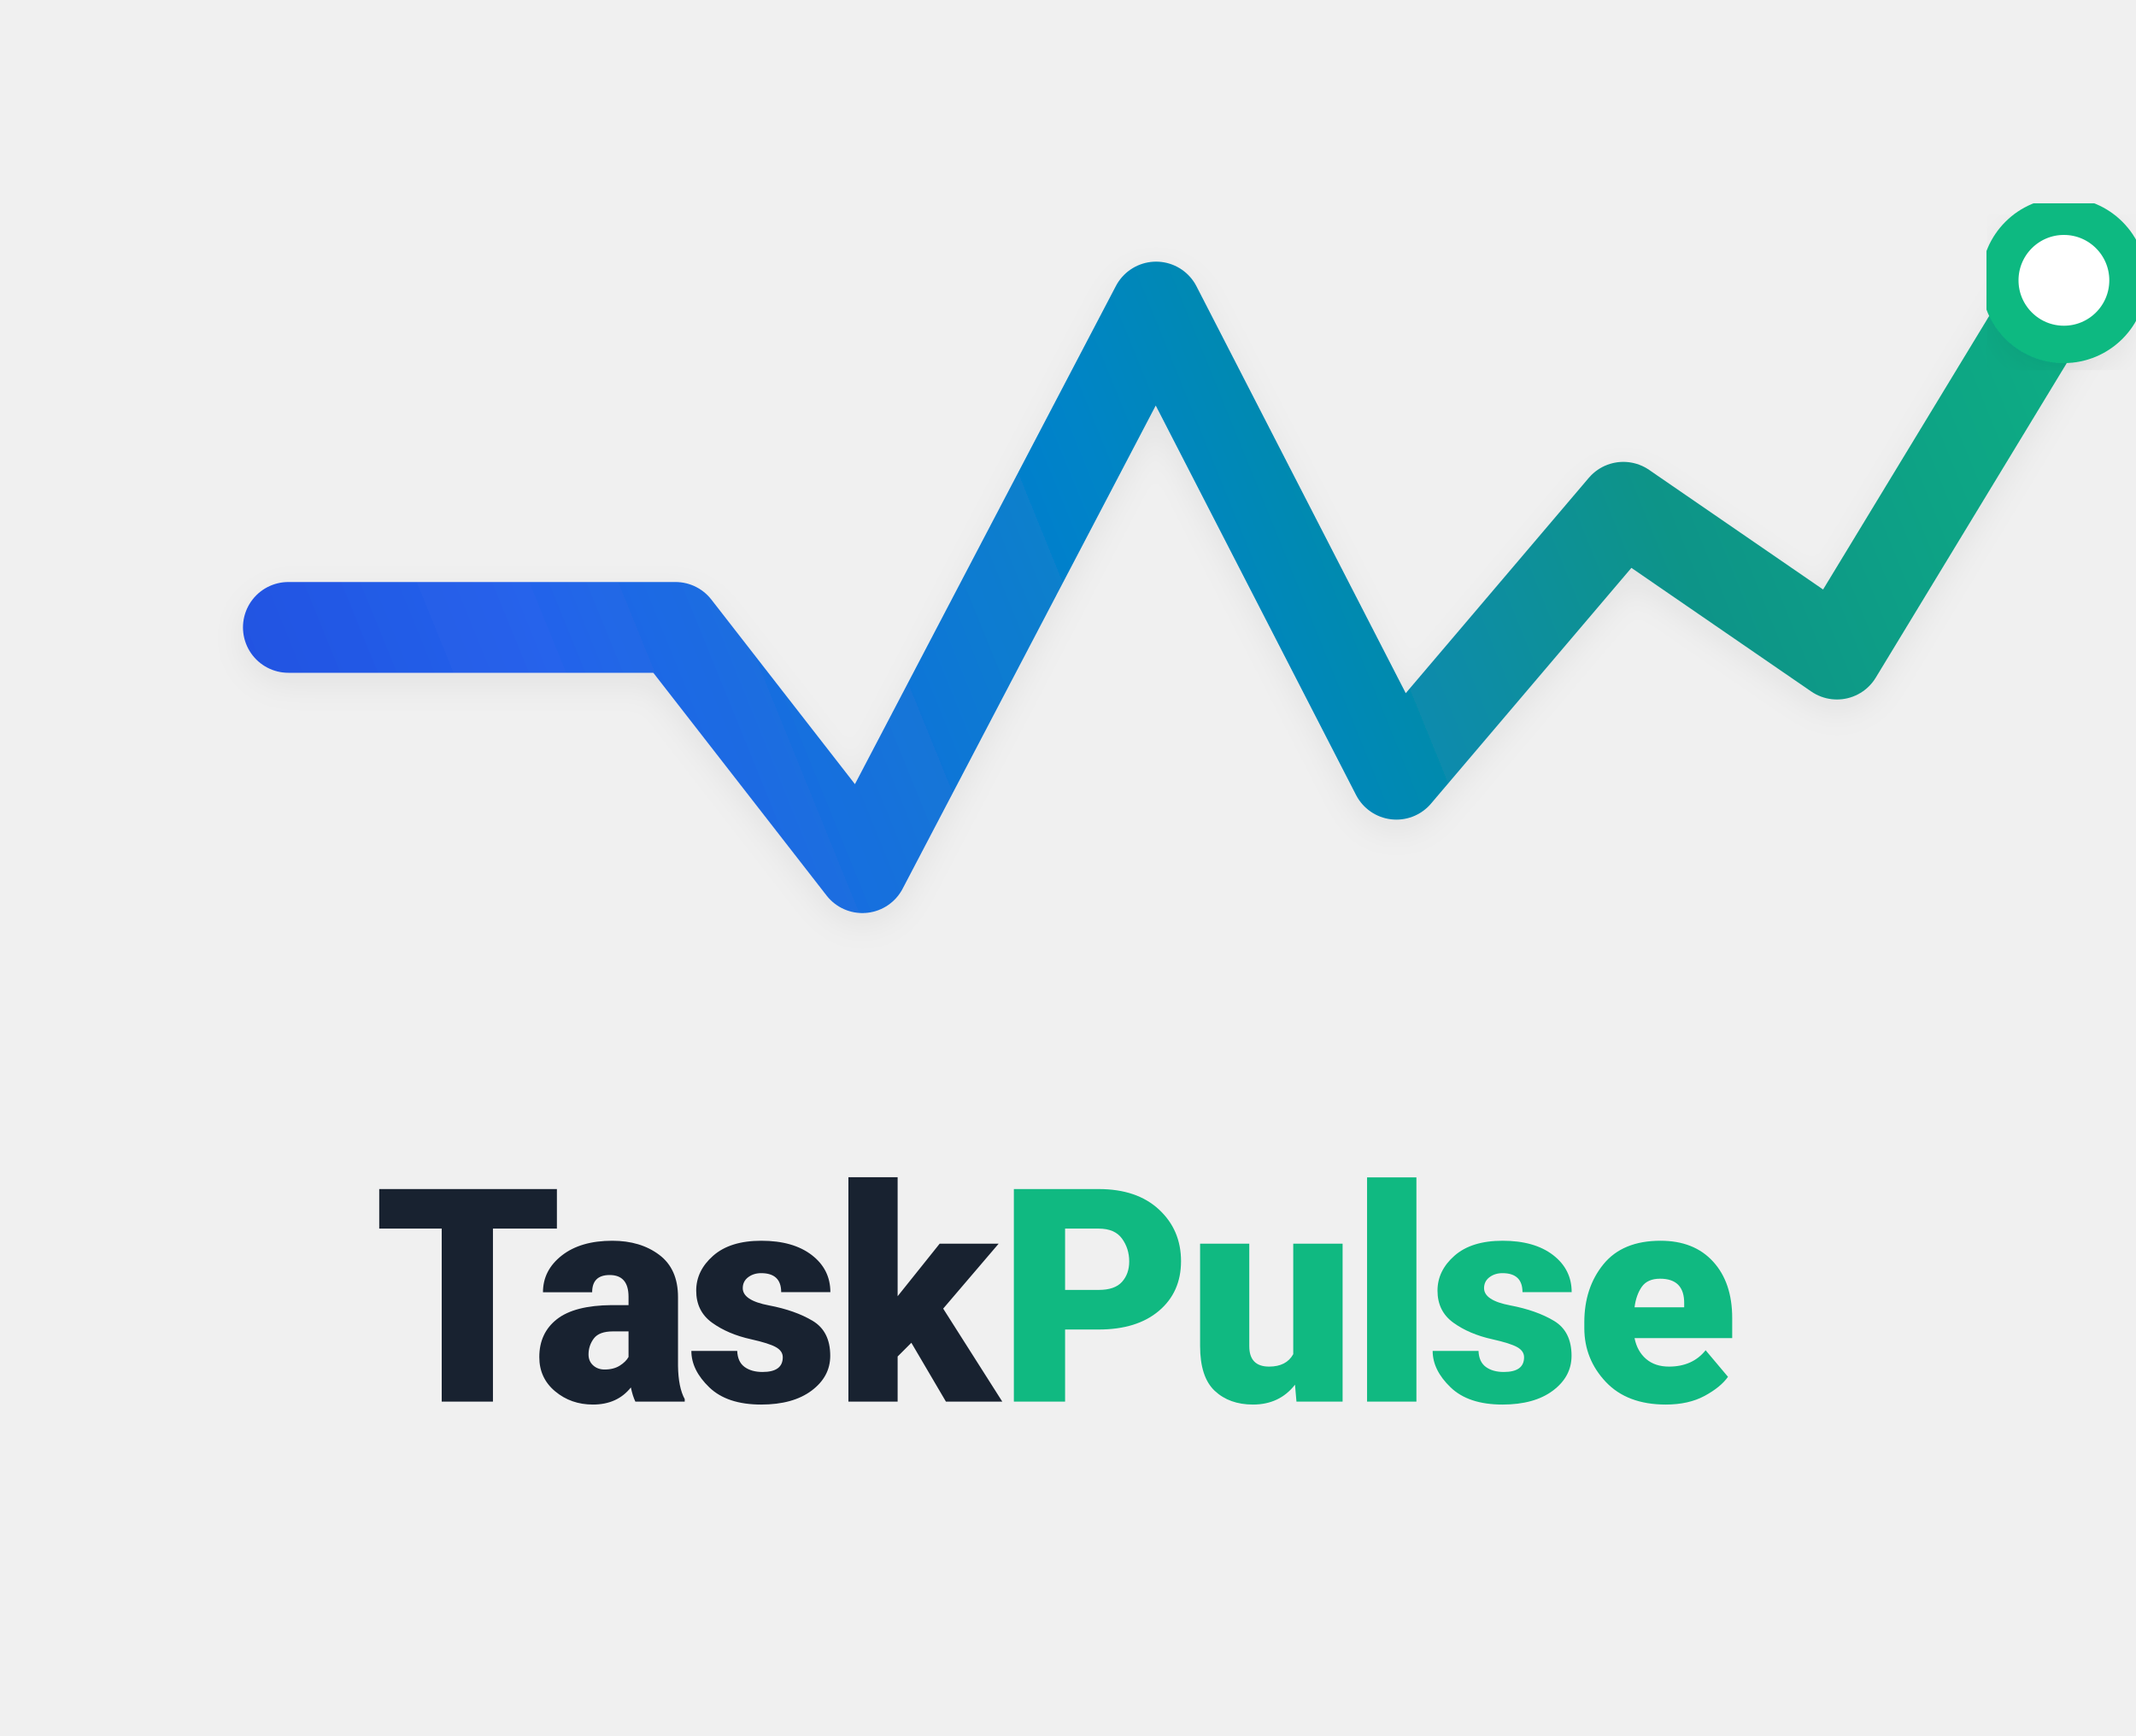
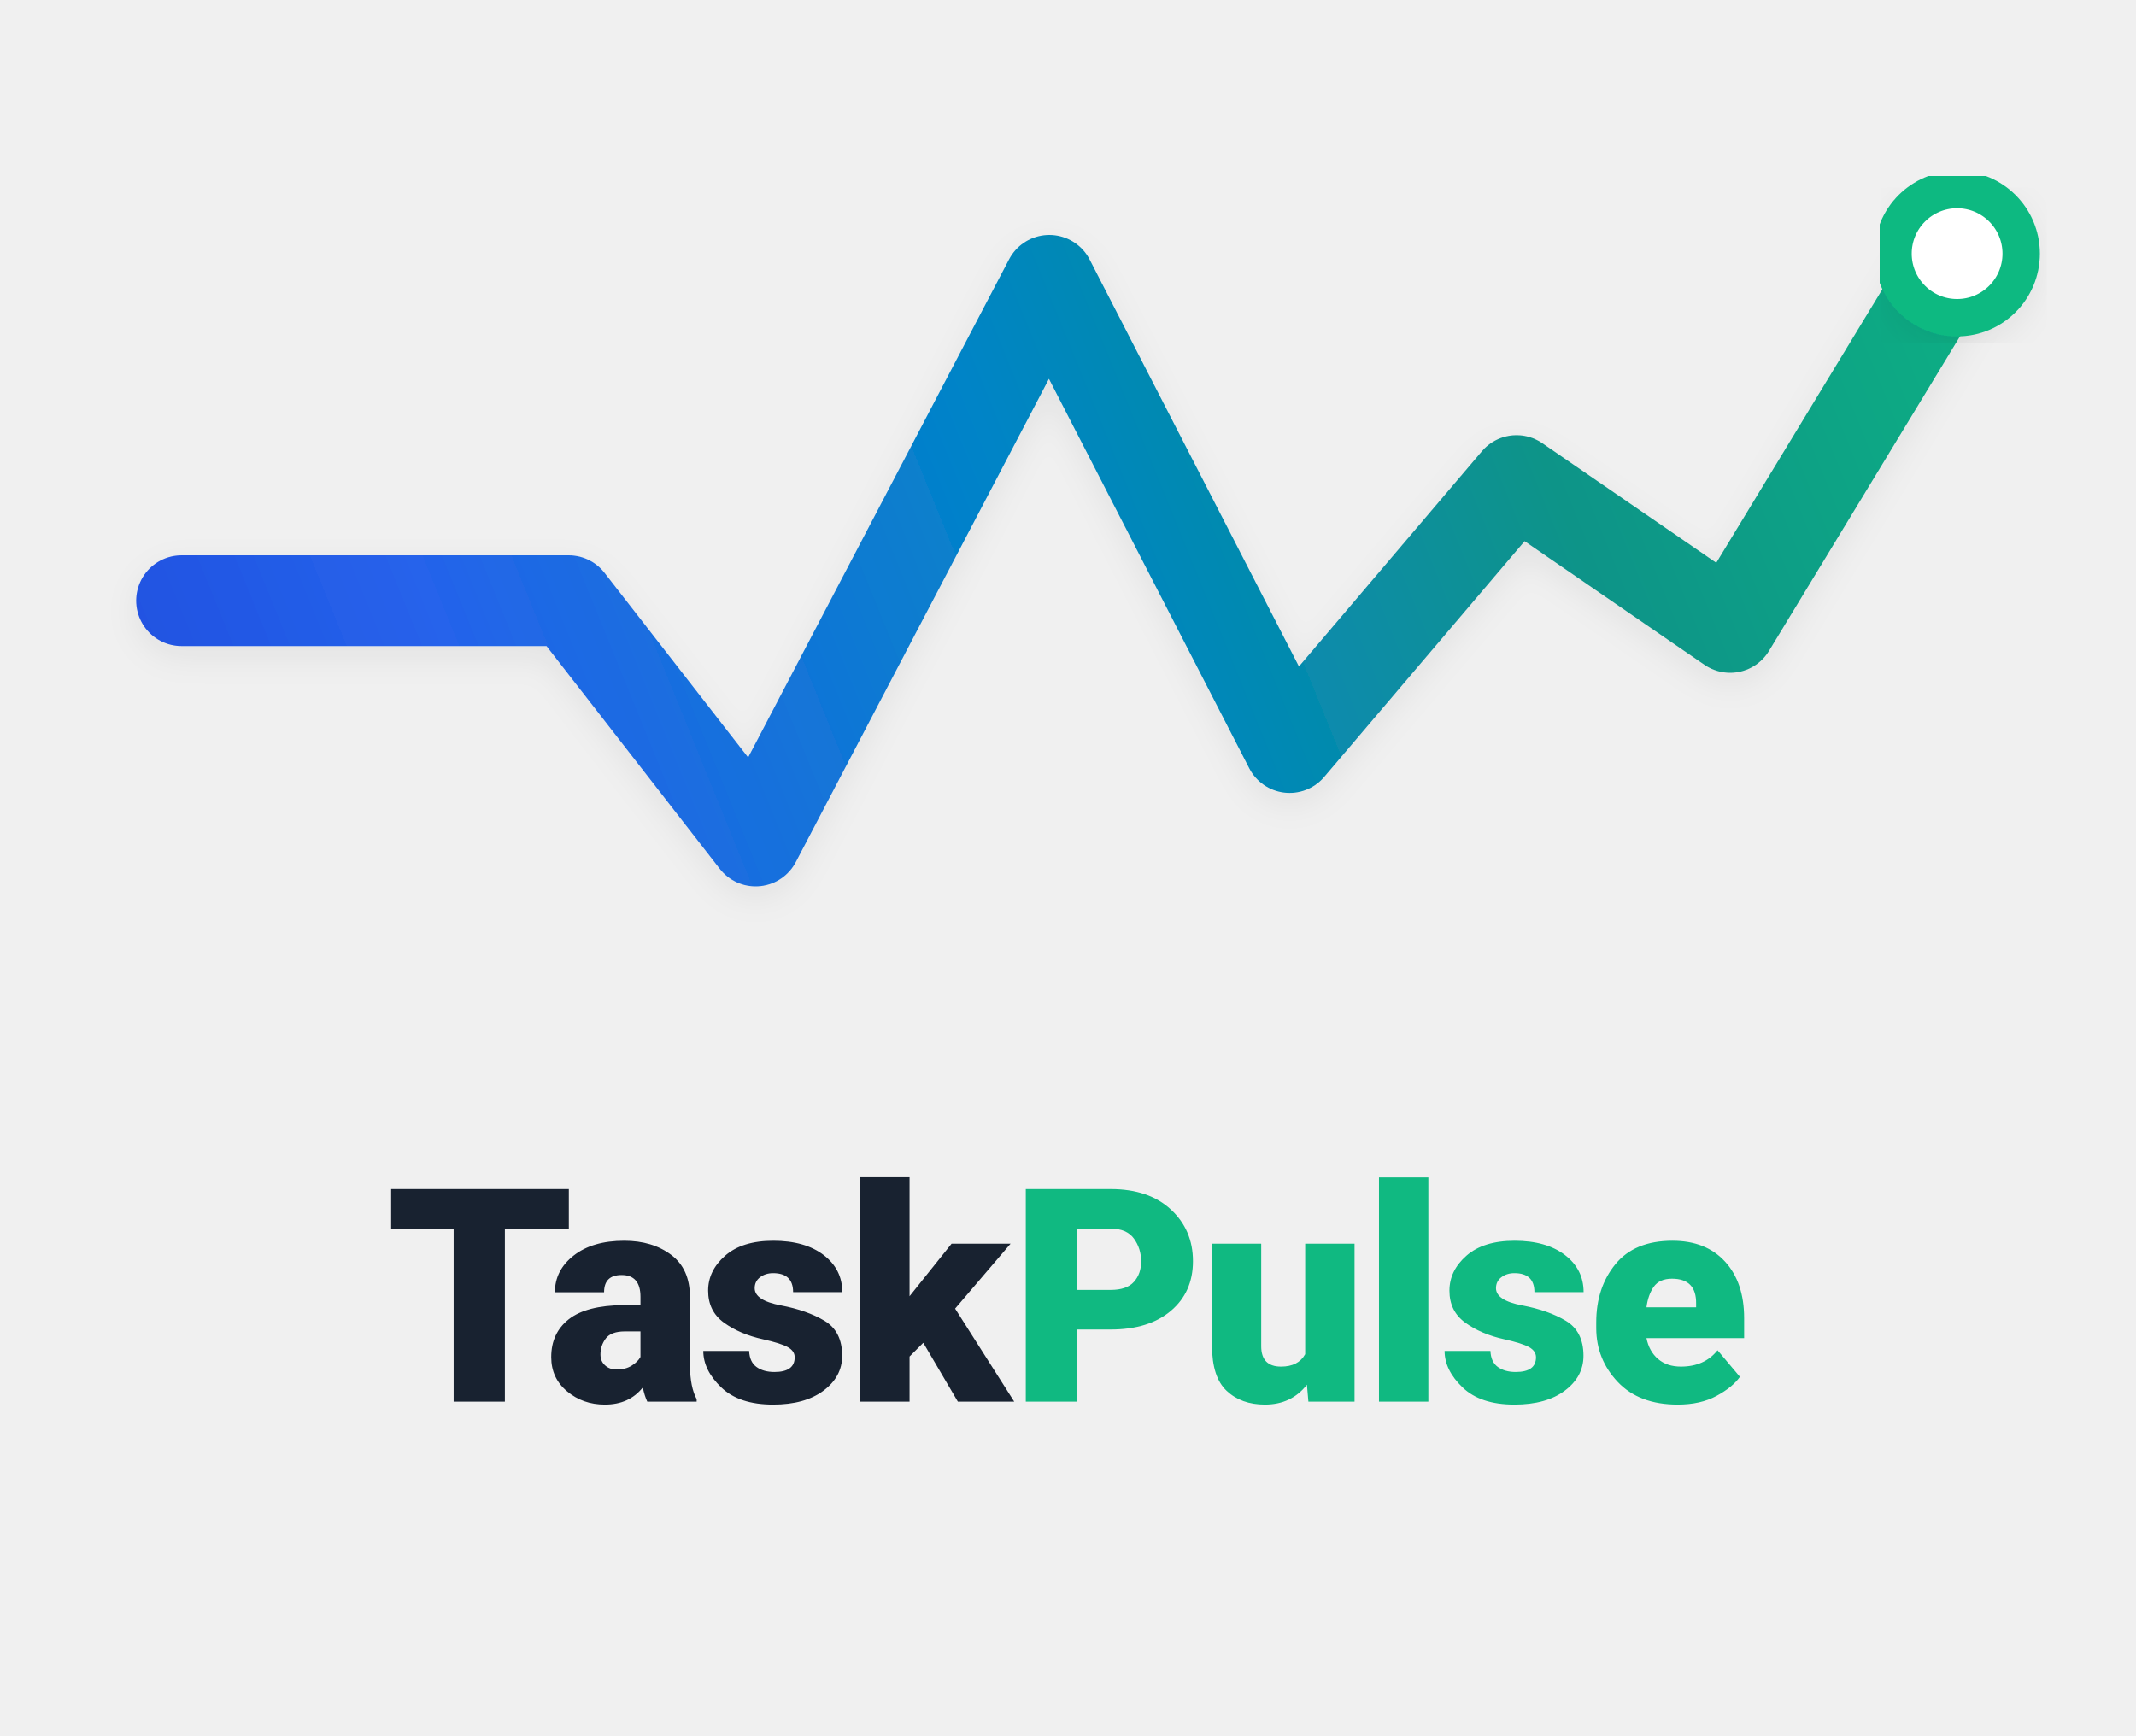
<svg xmlns="http://www.w3.org/2000/svg" viewBox="0 0 800 650" width="100%" height="100%">
  <defs>
    <linearGradient id="tpAnimGrad" x1="0%" y1="60%" x2="100%" y2="10%" gradientUnits="userSpaceOnUse">
      <stop offset="0%" stop-color="#2242D8" />
      <stop offset="25%" stop-color="#2563EB" />
      <stop offset="50%" stop-color="#0284C7" />
      <stop offset="72%" stop-color="#0D9488" />
      <stop offset="100%" stop-color="#10B981" />
    </linearGradient>
    <filter id="softAnimShadow" x="-10%" y="-10%" width="130%" height="130%">
      <feDropShadow dx="0" dy="12" stdDeviation="14" flood-color="#1E293B" flood-opacity="0.10" />
      <feDropShadow dx="0" dy="4" stdDeviation="6" flood-color="#1E293B" flood-opacity="0.06" />
    </filter>
  </defs>
  <style>
    @keyframes drawPulse {
      0% {
        stroke-dashoffset: 1200;
        opacity: 0;
      }
      10% {
        opacity: 1;
      }
      100% {
        stroke-dashoffset: 0;
        opacity: 1;
      }
    }

    @keyframes snapWings {
      0%, 65% {
        opacity: 0;
        transform: scale(0.4);
      }
      80% {
        opacity: 1;
        transform: scale(1.15);
      }
      100% {
        opacity: 1;
        transform: scale(1);
      }
    }

    @keyframes popTarget {
      0%, 75% {
        opacity: 0;
        transform: scale(0);
      }
      88% {
        opacity: 1;
        transform: scale(1.2);
      }
      100% {
        opacity: 1;
        transform: scale(1);
      }
    }

    @keyframes revealText {
      0%, 78% {
        opacity: 0;
        transform: translateY(18px);
      }
      100% {
        opacity: 1;
        transform: translateY(0);
      }
    }

    .tp-anim-line {
      fill: none;
      stroke: url(#tpAnimGrad);
      stroke-width: 34;
      stroke-linecap: round;
      stroke-linejoin: round;
      stroke-dasharray: 1200;
      stroke-dashoffset: 0;
      animation: drawPulse 1.2s cubic-bezier(0.4, 0, 0.2, 1) forwards;
      filter: url(#softAnimShadow);
    }

    .tp-anim-wings {
      transform-origin: 725px 65px;
      animation: snapWings 1.5s cubic-bezier(0.34, 1.56, 0.64, 1) forwards;
    }

    .tp-anim-wing-bar {
      fill: none;
      stroke: #10B981;
      stroke-width: 32;
      stroke-linecap: round;
      stroke-linejoin: round;
      filter: url(#softAnimShadow);
    }

    .tp-anim-ring {
      transform-origin: 725px 65px;
      animation: popTarget 1.6s cubic-bezier(0.34, 1.56, 0.64, 1) forwards;
      fill: #FFFFFF;
      stroke: #10B981;
      stroke-width: 14;
      filter: url(#softAnimShadow);
    }

    .tp-anim-typography {
      animation: revealText 1.8s cubic-bezier(0.16, 1, 0.3, 1) forwards;
    }

    .tp-text-task {
      font-family: -apple-system, BlinkMacSystemFont, "Segoe UI", Roboto, "Helvetica Neue", Arial, sans-serif;
      font-weight: 800;
      font-size: 112px;
      fill: #182230;
      letter-spacing: -2px;
    }

    .tp-text-pulse {
      font-family: -apple-system, BlinkMacSystemFont, "Segoe UI", Roboto, "Helvetica Neue", Arial, sans-serif;
      font-weight: 800;
      font-size: 112px;
      fill: #10B981;
      letter-spacing: -2px;
    }
  </style>
-   <g transform="translate(48, 40)">
+   <g transform="translate(8, 30)">
    <path class="tp-anim-line" d="M 60,195 L 205,195 L 275,285 L 385,75 L 475,250 L 560,150 L 640,205 L 725,65" />
    <g class="tp-anim-wings">
      <line class="tp-anim-wing-bar" x1="725" y1="65" x2="645" y2="65" />
      <line class="tp-anim-wing-bar" x1="725" y1="65" x2="725" y2="145" />
    </g>
    <circle class="tp-anim-ring" cx="725" cy="65" r="24" />
-     <g class="tp-anim-typography" transform="translate(42, 485)">
-       <text class="tp-text-task" x="50" y="0">Task<tspan class="tp-text-pulse">Pulse</tspan>
-       </text>
-     </g>
+   </g>
+   <g class="tp-anim-typography">
+     <text class="tp-text-task" x="400" y="525" text-anchor="middle">Task<tspan class="tp-text-pulse">Pulse</tspan>
+     </text>
  </g>
</svg>
